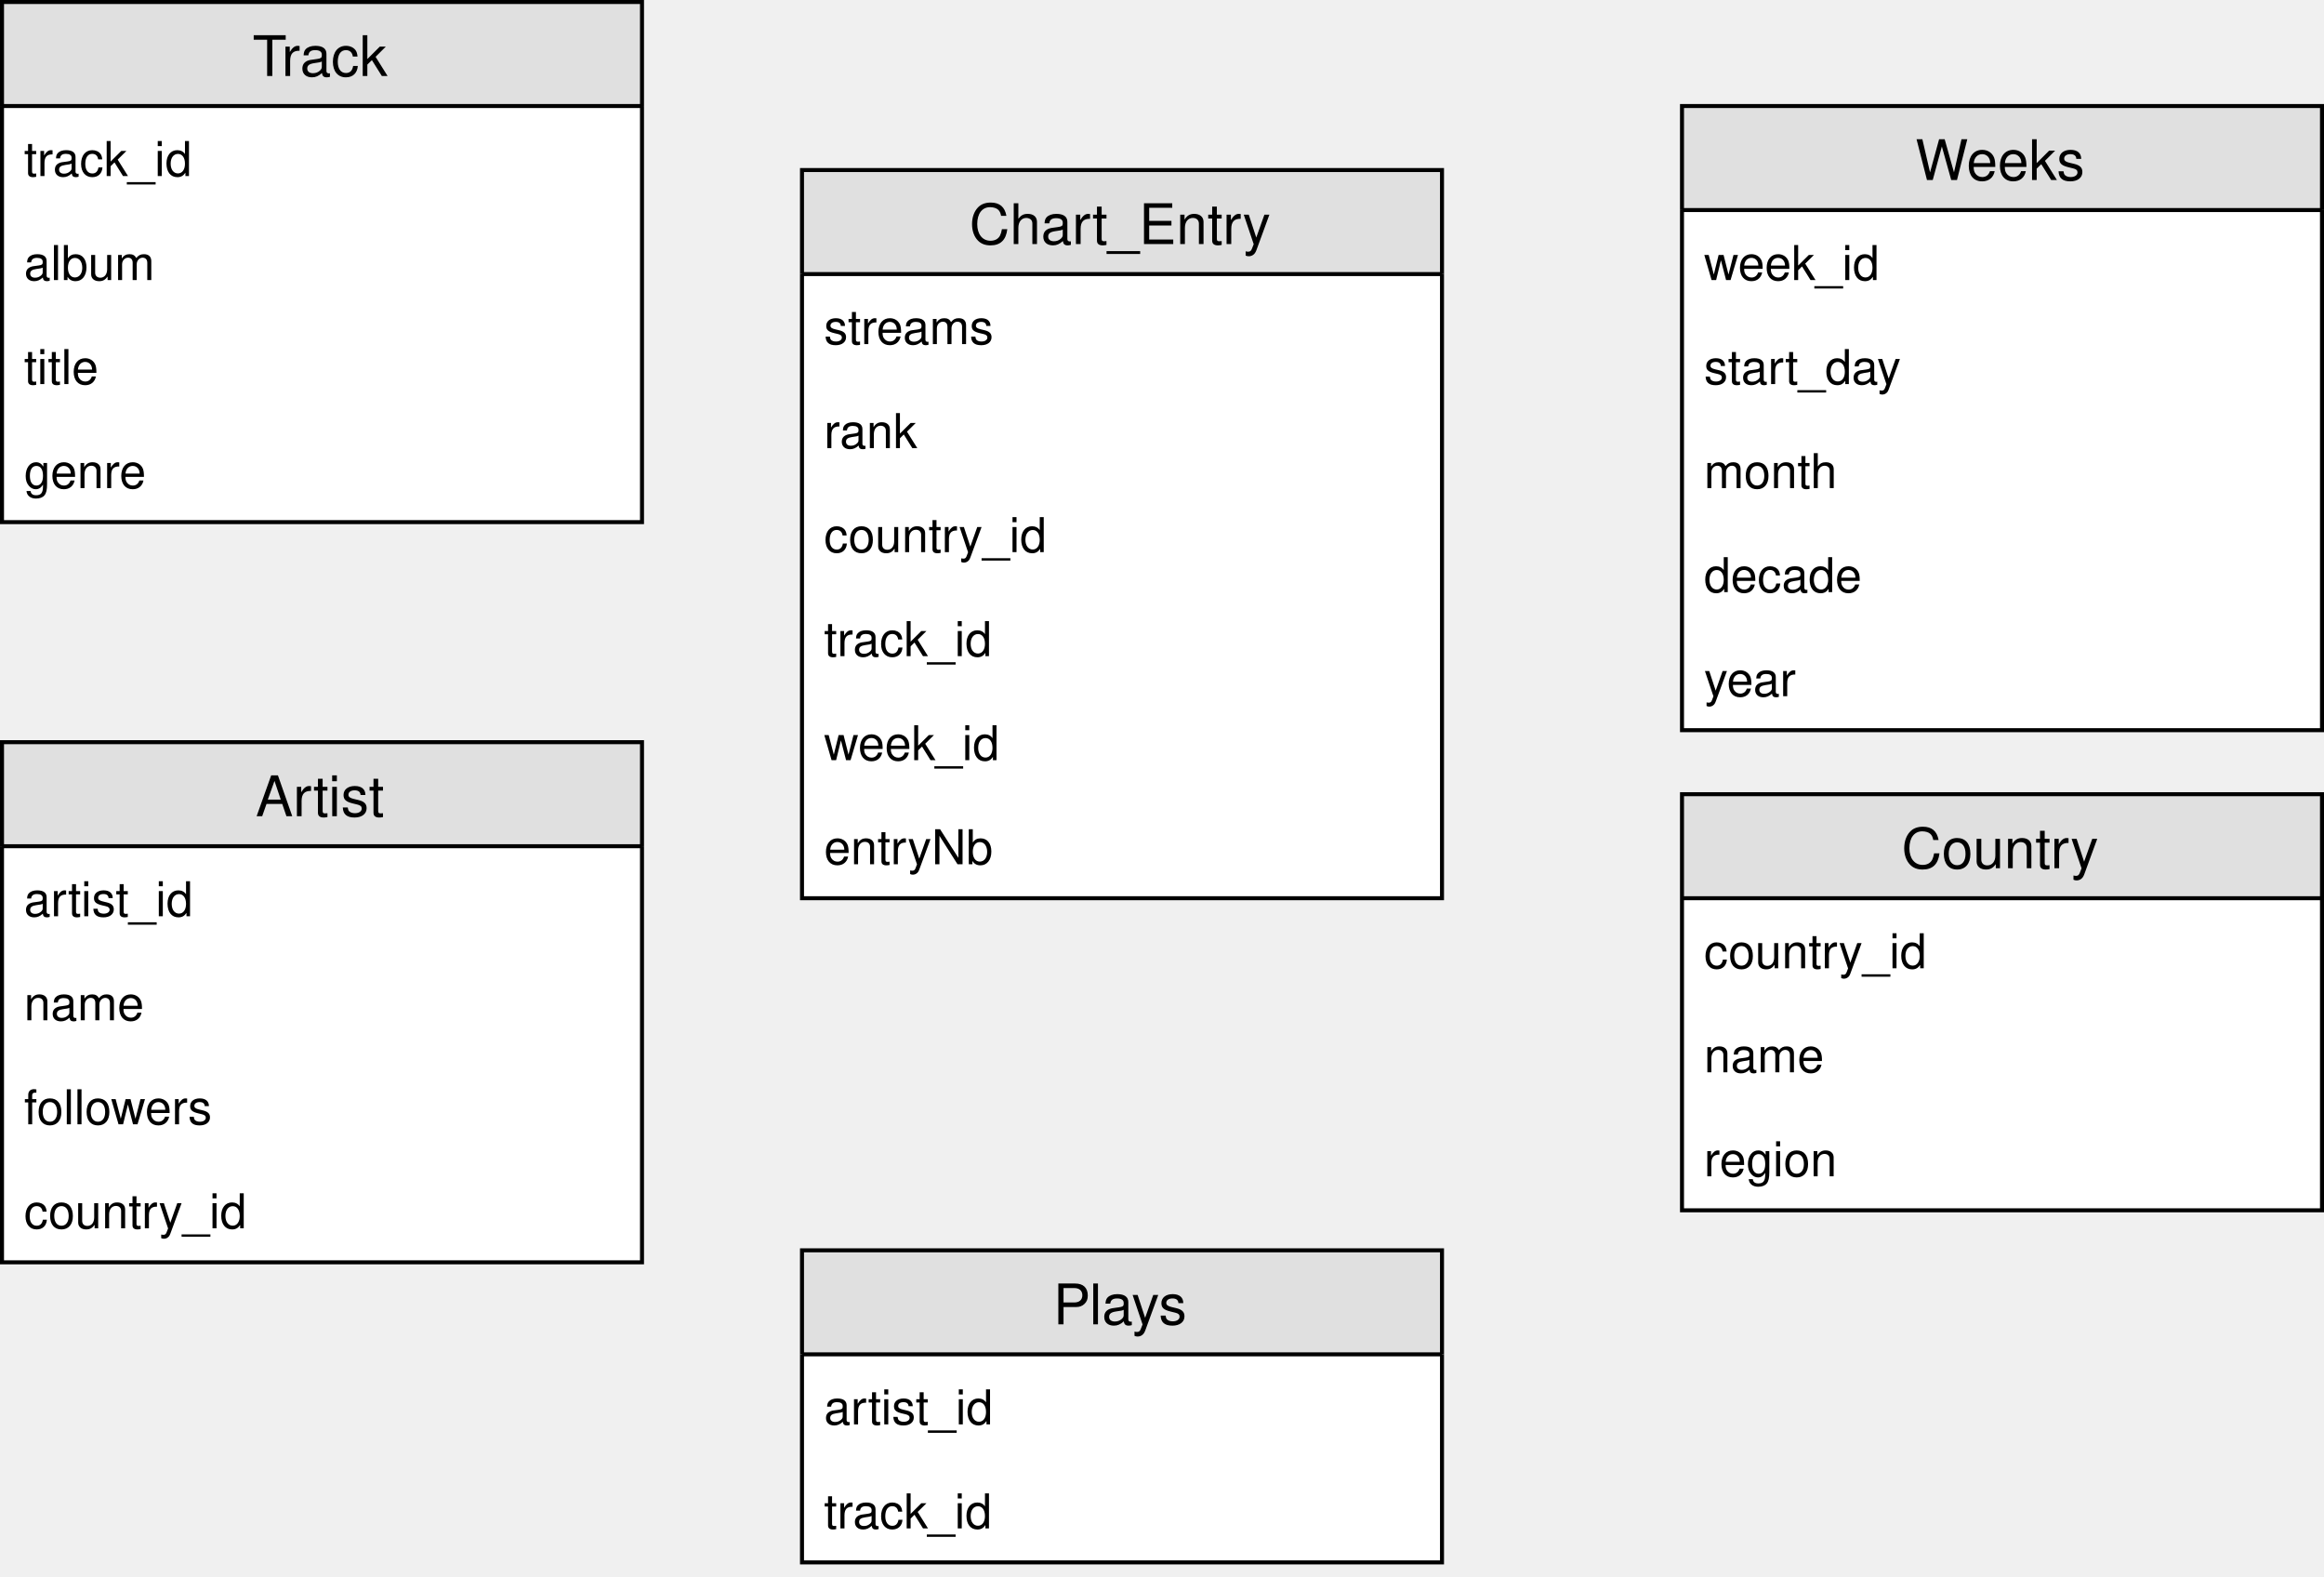
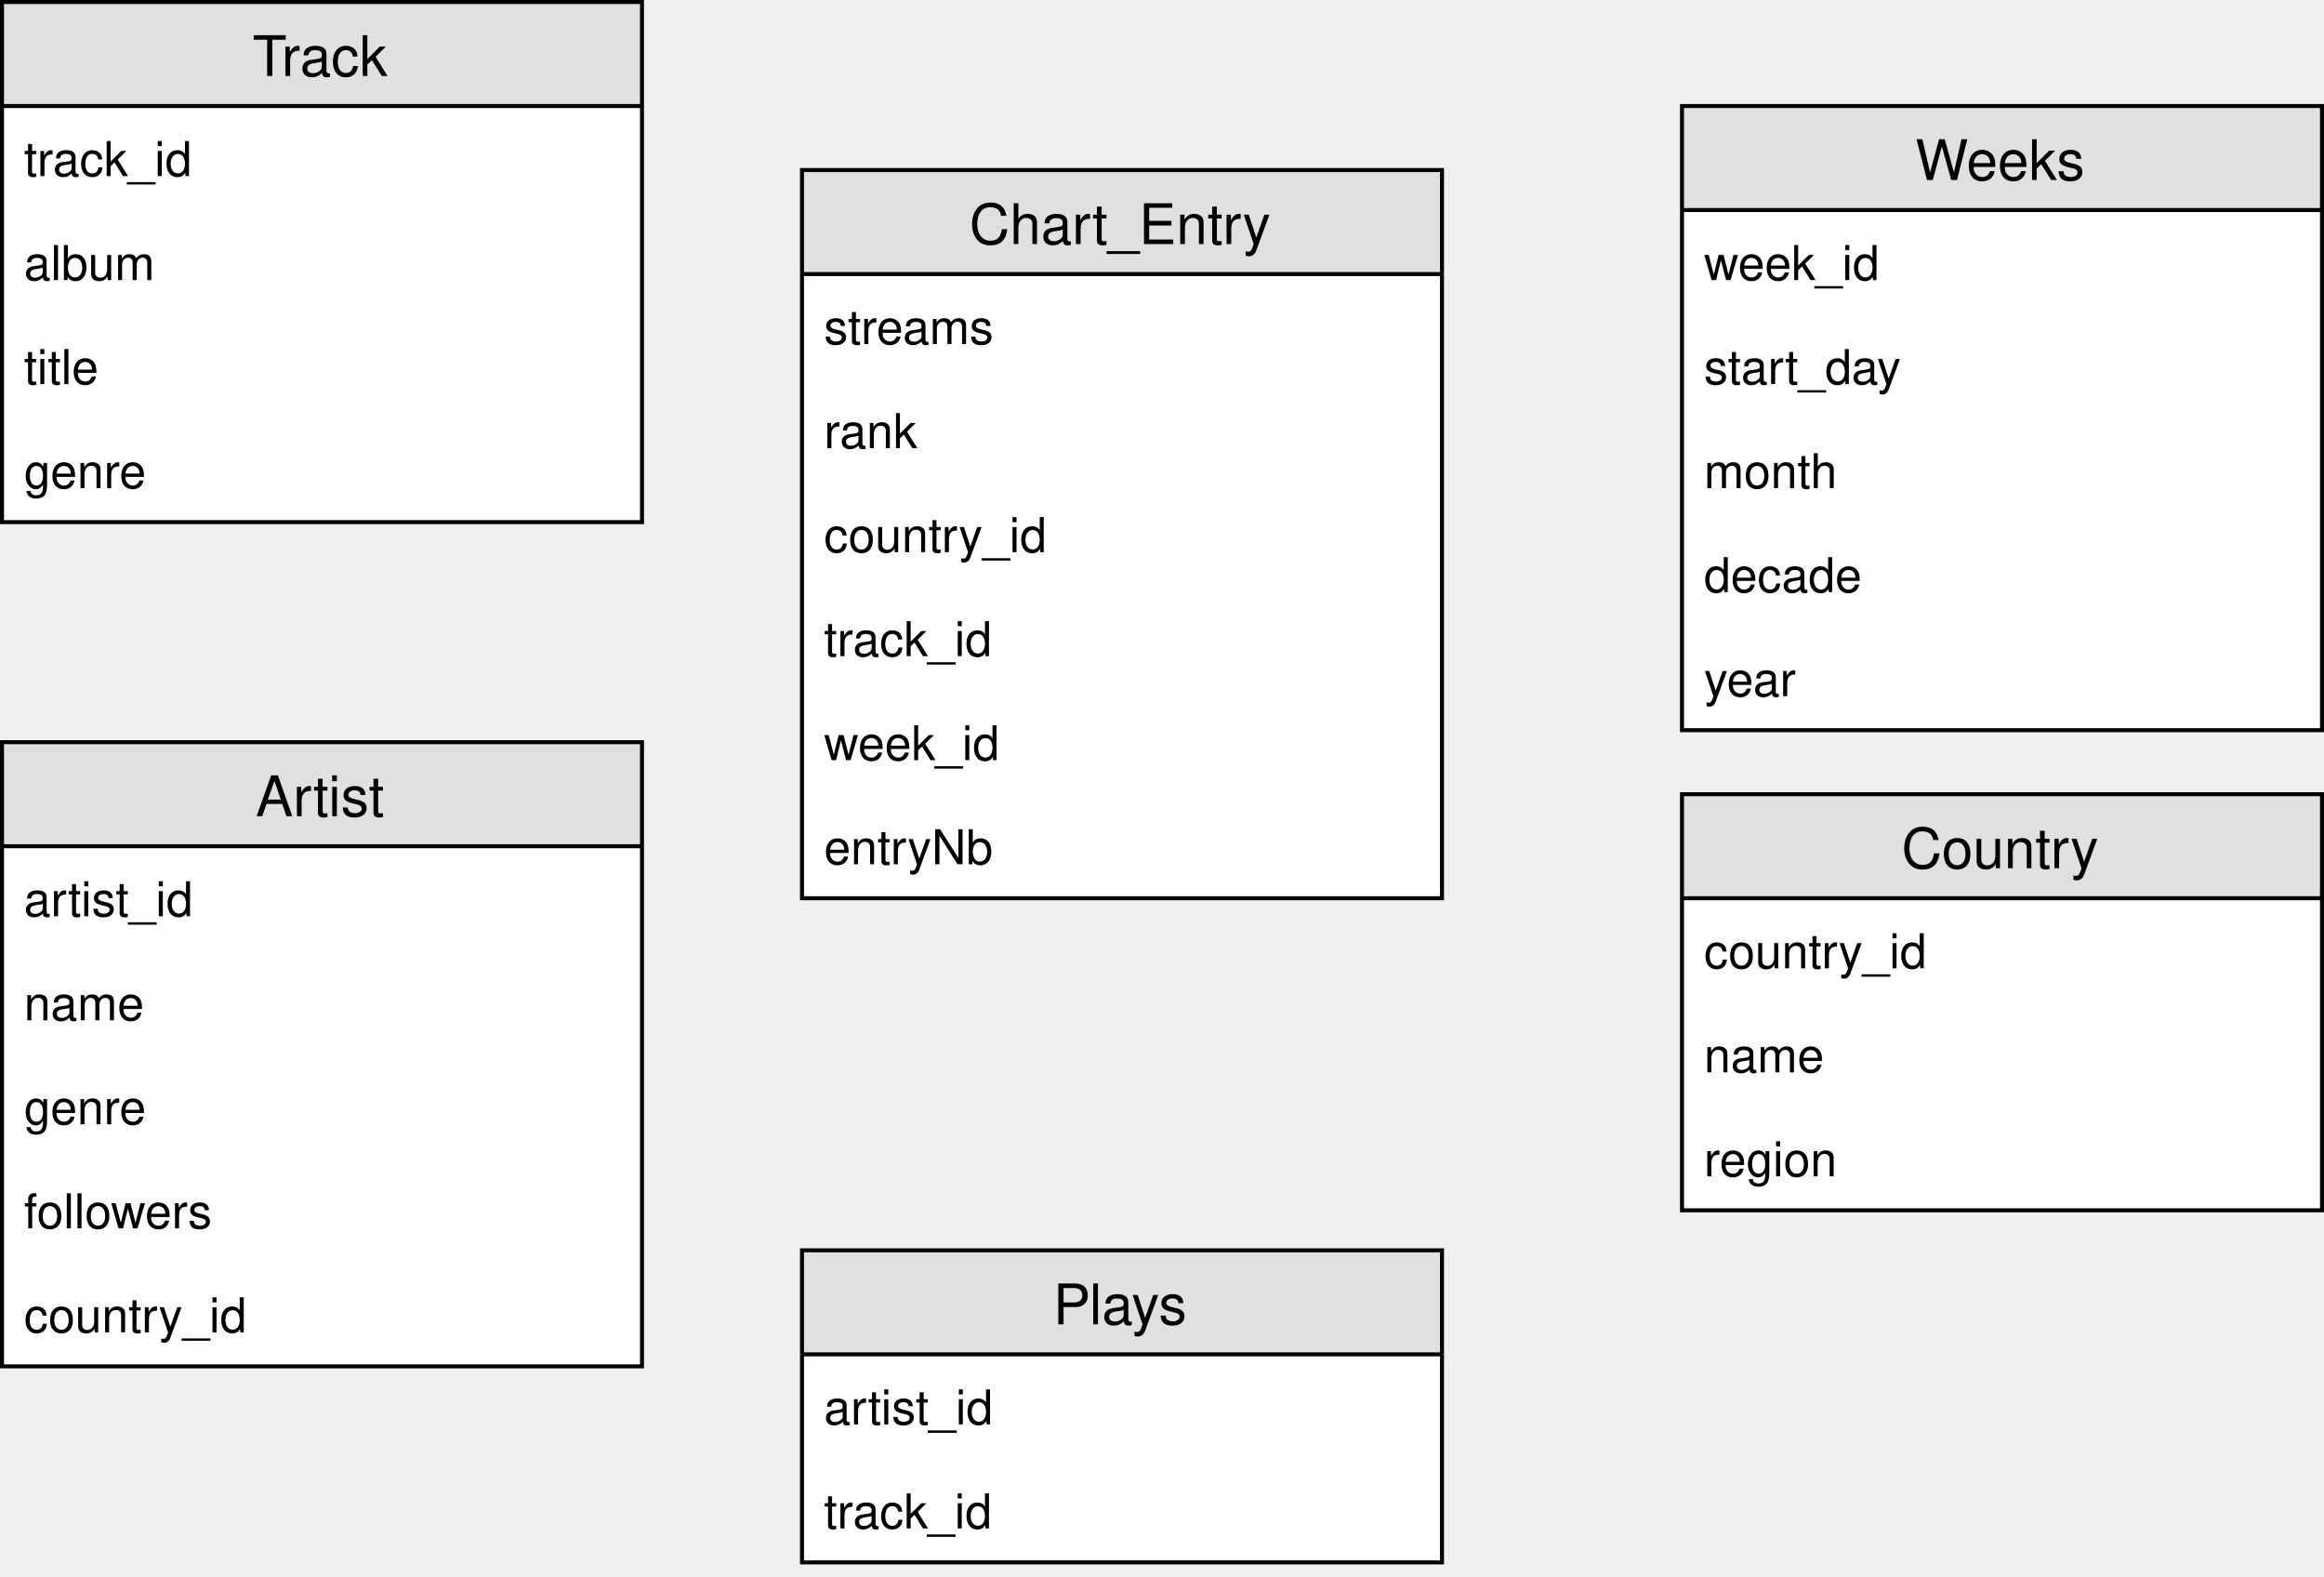
- <svg xmlns="http://www.w3.org/2000/svg" style="background-color: rgb(255, 255, 255);" width="581px" height="394px" version="1.1" content="&lt;mxfile userAgent=&quot;Mozilla/5.0 (X11; Fedora; Linux x86_64; rv:62.0) Gecko/20100101 Firefox/62.0&quot; version=&quot;9.2.9&quot; editor=&quot;www.draw.io&quot; type=&quot;github&quot;&gt;&lt;diagram id=&quot;e2269ea3-040d-83cb-7f45-5c91fdbb1221&quot; name=&quot;Page-1&quot;&gt;7ZtRb5swEIB/TV4nwJC2jwtrt4dumtZJe5wcuIAVY0fGaZL9+h1gklAzjS0ZRYMkUuKzwT5/Z/t8ODMSZvv3im7SjzIGPvOceD8j72ae5/reHL8KyaGS3Dh3lSBRLDaFToIn9gOM0DHSLYshbxTUUnLNNk1hJIWASDdkVCm5axZbSd6sdUMTsARPEeW29BuLdVpJb72bk/wDsCSta3bnRr8ljdaJklth6pt5ZFW+quyM1vcyiuYpjeXuTETuZyRUUurqV7YPgRd9W3dbdd3DL3KP7VYgdJcL/OqCZ8q3RvUwpUp/vxdaHUwT9aHulnzHMk4FphYrKfSTyXEwHaWMx4/0ILdFvbnGfqhTi1Qq9gPLU45ZLgowW2lDHU0F78Y4DyWXqqyHgFO8G1c+FXc0dSnI8drPtZLuC9FHum8UfKS5rlspOaebnC3LdhcXZlQlTCyk1jIzhWotH5qNMhzJgnKWCJRFWBeoui8qbVwf0zYEw+UZlIb9mchAeQ8yg7LDHZNLfGMgZgB5gUnvTubozo0sPTfFW88MAzMEkuO9T2aAP4wltFtFYFlFrhXQLLcsAtXRJVAl11B3lpCViZz1nxHlGxoxkTzCqmiuf5J8MRoUIondtOLlqEhZHIMoSEpNNV0ezW0jmdClhsECP9gRofMmmAXYphDT7imNn6K40qEU2EzKSiaANrGDwi4a9LxWen5nejWteTdYdblLWM0tVoqK9QSqE6jA6w8UcS1SES4UeJfvWGQEvM6XDP8K8G5u+4N3a7FDjaP1RO6vyLmO3x+6FnY7gAndX6IjHR2Ra6C7schBMV9+Wo6B3DVgBT06IncWrK/FFDltIl5tE+G+3EQ4HVfM4yC/xB7qvfy0ZrZNvHedYb7CnsIlFjrKl9tsDNyugKrPXYVr7yo009hRI0BVpB9oxnjR7x+AP4NmETUZZ5OuU77OJl1earVIFI0ZnIoa1a9gAX1uTVzPsoAEhBqFBVwBVa97EdeOt75VmqFuk5c0FC+J3JE+vSQ71kpLi5jcpMaAGaafZAdfBc1GOvP+Oao+/aSW7ekKZyi5AzXSpxp/zqtXr8aO/YwrWn4NYP36NvYICytik3Pzas5NMG86N77TcXk8ms5Fk64dAhrXIP6ddzPoKJBnhxZG7N0MOgrk2TEABQmTYoI1PNfGs6Or3wDWths6LZOvtUx6pKPjdHzCdpFB2FGh6Ql1zfI4Woa5RrYdlSsOUMbUdnv/Q3jX4NXrQmlHbDJUKZ1YDW+dJPbuIYaIxuiB4t3J/u1Rp4nboCIBLed2DkDVxGqAR6yIvXP4zOlhckYvckYt2C3+aeez/4HX0R7qyfkie2g5+jHy51G/gVmNoEF4o8TeSIz8yNVl7P6hZ4rJ07+8yryzv9KR+58=&lt;/diagram&gt;&lt;/mxfile&gt;" resource="https://www.draw.io/?mode=github#HAlexChanson%2FDW%2Fmaster%2Ffigures%2FER1.svg">
+ <svg xmlns="http://www.w3.org/2000/svg" style="background-color: rgb(255, 255, 255);" version="1.1" width="581px" height="394px" viewBox="-0.5 -0.5 581 394" content="&lt;mxfile userAgent=&quot;Mozilla/5.0 (X11; Fedora; Linux x86_64; rv:63.0) Gecko/20100101 Firefox/63.0&quot; version=&quot;9.4.1&quot; editor=&quot;www.draw.io&quot; type=&quot;github&quot;&gt;&lt;diagram id=&quot;e2269ea3-040d-83cb-7f45-5c91fdbb1221&quot; name=&quot;Page-1&quot;&gt;7ZvRk5ssEMD/mrx2VDR3eWz87tqHa6fT60wfO0Q3ygQhg+SS9K8vKJpY/Ka2sZ5TzWVuwoLC8ltgWXGBwuz0TuB9+oHHQBeeE58W6L+F5638pfqvBedS4Pt3pSARJC5F7kXwTL6DETpGeiAx5I2CknMqyb4pjDhjEMmGDAvBj81iW06bte5xApbgOcLUln4lsUxL6b13d5G/B5KkVc3uclXmbHC0SwQ/MFPfwkPb4lNmZ7i6l1E0T3HMj1ci9LBAoeBclr+yUwhUd23VbeV1j/+TW7dbAJNdLvDLC14wPRjVwxQL+e2BSXE2TZTnqlvyI8koZiq13nImn02Oo9JRSmj8hM/8oOvNpeqHKrVOuSDfVXlMVZarBCpbSEPdW+q7EUpDTrko6kHg6L/Glc/6jqYuAbm69lOlpPuT6AM+NQo+4VxWreSU4n1ONkW79YUZFglhay4lz0yhSsvHZqMMR7TGlCRMySJVF4iqL0ptXF+lbQiGywsICacrkYHyDngGRYc7Jhf5xkDMAPICkz5ezNFdGll6bYr3nhkGZggk9b0vZqB+GEtot4rAsopcCsBZblmEUkcWQAXfQdVZjJcmctV/RpTvcURY8gRb3Vz/IvlsNNAirrppS4tRkZI4BqZJcokl3tTmtueEyULDYK2+qiNC502wCFSbQpV2L2n11cWFDDlTzcSkYALKJo6g7aJBz2ul53emV9FadoNVlbuF1dJiJTDbzaA6gQq84UAh1yIVqYVC3eWbKjIBXtdLht8DvLv74eDdW+yUxtFuJvdH5FzHHw5dC7sjwIzuD9Ghjo5IH+juLHKg58uPmymQ6wNWMKAjsrJgfdFT5LyJeLVNhPvzJsLpuGLWg/wWe6j28vOa2TbxrjrDfIU9hYssdJhuDtkUuPWAashdhWvvKiSRqqMmgEqnH3FGqO7390BfQJIIm4yrSdcpPleTLi20WicCxwQuRY3qPVjAkFsT17MsIAEmJmEBPaAadC/i2vHWt0ISpdvsJY3FS0Ir1NFLCvqwCDvWiguLmN2kxoAZp59kB18ZziY68/4+qkGjr/Y4m9gqaXFpwzcKj6YllLBVqwk/gpjoE6jfH1vDujV2oG5ajzZ6ITZkZNW1h1hYEps90VfzRINl0xP1nY6+TD3Yb5p17XjdtAbxr1zRUYfsPDsONGFXdNQhO88O2AhICGczrPFF1zw7FP4VYGf7ofMy+VrLpIc6urq9BGxajkzOxwkqlvVoGeca2XauUZ92jbHt9v6D8PrgNehCaYfXMqVSOrMa3zqJ7N1DDBGOlQeq7o5Ob2udZm6jit20HLI6AxYzqxFGbZC9c/hE8Xl2RsfzokbgdbSHanK+yR5azunMDw9rmPVwGaU3iuyNxHw+7gZ2f9EzVcnLK3lF3tVrj+jhBw==&lt;/diagram&gt;&lt;/mxfile&gt;" resource="https://www.draw.io/?mode=github#HAlexChanson%2FDW%2Fmaster%2Ffigures%2FER1.svg">
  <defs>
    <clipPath id="mx-clip-204-73-152-26-0">
      <rect x="204" y="73" width="152" height="26" />
    </clipPath>
    <clipPath id="mx-clip-204-99-152-26-0">
      <rect x="204" y="99" width="152" height="26" />
    </clipPath>
    <clipPath id="mx-clip-204-125-152-26-0">
      <rect x="204" y="125" width="152" height="26" />
    </clipPath>
    <clipPath id="mx-clip-204-151-152-26-0">
      <rect x="204" y="151" width="152" height="26" />
    </clipPath>
    <clipPath id="mx-clip-204-177-152-26-0">
      <rect x="204" y="177" width="152" height="26" />
    </clipPath>
    <clipPath id="mx-clip-204-203-152-26-0">
      <rect x="204" y="203" width="152" height="26" />
    </clipPath>
    <clipPath id="mx-clip-4-31-152-26-0">
      <rect x="4" y="31" width="152" height="26" />
    </clipPath>
    <clipPath id="mx-clip-4-57-152-26-0">
      <rect x="4" y="57" width="152" height="26" />
    </clipPath>
    <clipPath id="mx-clip-4-83-152-26-0">
      <rect x="4" y="83" width="152" height="26" />
    </clipPath>
    <clipPath id="mx-clip-4-109-152-26-0">
      <rect x="4" y="109" width="152" height="26" />
    </clipPath>
    <clipPath id="mx-clip-4-216-152-26-0">
      <rect x="4" y="216" width="152" height="26" />
    </clipPath>
    <clipPath id="mx-clip-4-242-152-26-0">
      <rect x="4" y="242" width="152" height="26" />
    </clipPath>
    <clipPath id="mx-clip-4-268-152-26-0">
      <rect x="4" y="268" width="152" height="26" />
    </clipPath>
    <clipPath id="mx-clip-4-294-152-26-0">
      <rect x="4" y="294" width="152" height="26" />
    </clipPath>
+     <clipPath id="mx-clip-4-320-152-26-0">
+       <rect x="4" y="320" width="152" height="26" />
+     </clipPath>
    <clipPath id="mx-clip-424-229-152-26-0">
      <rect x="424" y="229" width="152" height="26" />
    </clipPath>
    <clipPath id="mx-clip-424-255-152-26-0">
      <rect x="424" y="255" width="152" height="26" />
    </clipPath>
    <clipPath id="mx-clip-424-281-152-26-0">
      <rect x="424" y="281" width="152" height="26" />
    </clipPath>
    <clipPath id="mx-clip-424-57-152-26-0">
      <rect x="424" y="57" width="152" height="26" />
    </clipPath>
    <clipPath id="mx-clip-424-83-152-26-0">
      <rect x="424" y="83" width="152" height="26" />
    </clipPath>
    <clipPath id="mx-clip-424-109-152-26-0">
      <rect x="424" y="109" width="152" height="26" />
    </clipPath>
    <clipPath id="mx-clip-424-135-152-26-0">
      <rect x="424" y="135" width="152" height="26" />
    </clipPath>
    <clipPath id="mx-clip-424-161-152-26-0">
      <rect x="424" y="161" width="152" height="26" />
    </clipPath>
    <clipPath id="mx-clip-204-343-152-26-0">
      <rect x="204" y="343" width="152" height="26" />
    </clipPath>
    <clipPath id="mx-clip-204-369-152-26-0">
      <rect x="204" y="369" width="152" height="26" />
    </clipPath>
  </defs>
-   <g transform="translate(0.5,0.5)">
-     <path d="M 200 68 L 200 42 L 360 42 L 360 68" fill="#e0e0e0" stroke="#000000" stroke-miterlimit="10" pointer-events="none" />
-     <path d="M 200 68 L 200 224 L 360 224 L 360 68" fill="#ffffff" stroke="#000000" stroke-miterlimit="10" pointer-events="none" />
-     <path d="M 200 68 L 360 68" fill="none" stroke="#000000" stroke-miterlimit="10" pointer-events="none" />
-     <g fill="#000000" font-family="Helvetica" text-anchor="middle" font-size="14px">
-       <text x="279.5" y="60.5">Chart_Entry</text>
-     </g>
-     <g fill="#000000" font-family="Helvetica" clip-path="url(#mx-clip-204-73-152-26-0)" font-size="12px">
-       <text x="205.5" y="85.5">streams</text>
-     </g>
-     <g fill="#000000" font-family="Helvetica" clip-path="url(#mx-clip-204-99-152-26-0)" font-size="12px">
-       <text x="205.5" y="111.5">rank</text>
-     </g>
-     <g fill="#000000" font-family="Helvetica" text-decoration="underline" clip-path="url(#mx-clip-204-125-152-26-0)" font-size="12px">
-       <text x="205.5" y="137.5">country_id</text>
-     </g>
-     <g fill="#000000" font-family="Helvetica" text-decoration="underline" clip-path="url(#mx-clip-204-151-152-26-0)" font-size="12px">
-       <text x="205.5" y="163.5">track_id</text>
-     </g>
-     <g fill="#000000" font-family="Helvetica" text-decoration="underline" clip-path="url(#mx-clip-204-177-152-26-0)" font-size="12px">
-       <text x="205.5" y="189.5">week_id</text>
-     </g>
-     <g fill="#000000" font-family="Helvetica" clip-path="url(#mx-clip-204-203-152-26-0)" font-size="12px">
-       <text x="205.5" y="215.5">entryNb</text>
-     </g>
-     <path d="M 0 26 L 0 0 L 160 0 L 160 26" fill="#e0e0e0" stroke="#000000" stroke-miterlimit="10" pointer-events="none" />
-     <path d="M 0 26 L 0 130 L 160 130 L 160 26" fill="#ffffff" stroke="#000000" stroke-miterlimit="10" pointer-events="none" />
-     <path d="M 0 26 L 160 26" fill="none" stroke="#000000" stroke-miterlimit="10" pointer-events="none" />
-     <g fill="#000000" font-family="Helvetica" text-anchor="middle" font-size="14px">
-       <text x="79.5" y="18.5">Track</text>
-     </g>
-     <g fill="#000000" font-family="Helvetica" text-decoration="underline" clip-path="url(#mx-clip-4-31-152-26-0)" font-size="12px">
-       <text x="5.5" y="43.5">track_id</text>
-     </g>
-     <g fill="#000000" font-family="Helvetica" clip-path="url(#mx-clip-4-57-152-26-0)" font-size="12px">
-       <text x="5.5" y="69.5">album</text>
-     </g>
-     <g fill="#000000" font-family="Helvetica" clip-path="url(#mx-clip-4-83-152-26-0)" font-size="12px">
-       <text x="5.5" y="95.5">title</text>
-     </g>
-     <g fill="#000000" font-family="Helvetica" clip-path="url(#mx-clip-4-109-152-26-0)" font-size="12px">
-       <text x="5.5" y="121.5">genre</text>
-     </g>
-     <path d="M 0 211 L 0 185 L 160 185 L 160 211" fill="#e0e0e0" stroke="#000000" stroke-miterlimit="10" pointer-events="none" />
-     <path d="M 0 211 L 0 315 L 160 315 L 160 211" fill="#ffffff" stroke="#000000" stroke-miterlimit="10" pointer-events="none" />
-     <path d="M 0 211 L 160 211" fill="none" stroke="#000000" stroke-miterlimit="10" pointer-events="none" />
-     <g fill="#000000" font-family="Helvetica" text-anchor="middle" font-size="14px">
-       <text x="79.5" y="203.5">Artist</text>
-     </g>
-     <g fill="#000000" font-family="Helvetica" text-decoration="underline" clip-path="url(#mx-clip-4-216-152-26-0)" font-size="12px">
-       <text x="5.5" y="228.5">artist_id</text>
-     </g>
-     <g fill="#000000" font-family="Helvetica" clip-path="url(#mx-clip-4-242-152-26-0)" font-size="12px">
-       <text x="5.5" y="254.5">name</text>
-     </g>
-     <g fill="#000000" font-family="Helvetica" clip-path="url(#mx-clip-4-268-152-26-0)" font-size="12px">
-       <text x="5.5" y="280.5">followers</text>
-     </g>
-     <g fill="#000000" font-family="Helvetica" clip-path="url(#mx-clip-4-294-152-26-0)" font-size="12px">
-       <text x="5.5" y="306.5">country_id</text>
-     </g>
-     <path d="M 420 224 L 420 198 L 580 198 L 580 224" fill="#e0e0e0" stroke="#000000" stroke-miterlimit="10" pointer-events="none" />
-     <path d="M 420 224 L 420 302 L 580 302 L 580 224" fill="#ffffff" stroke="#000000" stroke-miterlimit="10" pointer-events="none" />
-     <path d="M 420 224 L 580 224" fill="none" stroke="#000000" stroke-miterlimit="10" pointer-events="none" />
-     <g fill="#000000" font-family="Helvetica" text-anchor="middle" font-size="14px">
-       <text x="499.5" y="216.5">Country</text>
-     </g>
-     <g fill="#000000" font-family="Helvetica" text-decoration="underline" clip-path="url(#mx-clip-424-229-152-26-0)" font-size="12px">
-       <text x="425.5" y="241.5">country_id</text>
-     </g>
-     <g fill="#000000" font-family="Helvetica" clip-path="url(#mx-clip-424-255-152-26-0)" font-size="12px">
-       <text x="425.5" y="267.5">name</text>
-     </g>
-     <g fill="#000000" font-family="Helvetica" clip-path="url(#mx-clip-424-281-152-26-0)" font-size="12px">
-       <text x="425.5" y="293.5">region</text>
-     </g>
-     <path d="M 420 52 L 420 26 L 580 26 L 580 52" fill="#e0e0e0" stroke="#000000" stroke-miterlimit="10" pointer-events="none" />
-     <path d="M 420 52 L 420 182 L 580 182 L 580 52" fill="#ffffff" stroke="#000000" stroke-miterlimit="10" pointer-events="none" />
-     <path d="M 420 52 L 580 52" fill="none" stroke="#000000" stroke-miterlimit="10" pointer-events="none" />
-     <g fill="#000000" font-family="Helvetica" text-anchor="middle" font-size="14px">
-       <text x="499.5" y="44.5">Weeks</text>
-     </g>
-     <g fill="#000000" font-family="Helvetica" text-decoration="underline" clip-path="url(#mx-clip-424-57-152-26-0)" font-size="12px">
-       <text x="425.5" y="69.5">week_id</text>
-     </g>
-     <g fill="#000000" font-family="Helvetica" clip-path="url(#mx-clip-424-83-152-26-0)" font-size="12px">
-       <text x="425.5" y="95.5">start_day</text>
-     </g>
-     <g fill="#000000" font-family="Helvetica" clip-path="url(#mx-clip-424-109-152-26-0)" font-size="12px">
-       <text x="425.5" y="121.5">month</text>
-     </g>
-     <g fill="#000000" font-family="Helvetica" clip-path="url(#mx-clip-424-135-152-26-0)" font-size="12px">
-       <text x="425.5" y="147.5">decade</text>
-     </g>
-     <g fill="#000000" font-family="Helvetica" clip-path="url(#mx-clip-424-161-152-26-0)" font-size="12px">
-       <text x="425.5" y="173.5">year</text>
-     </g>
-     <path d="M 200 338 L 200 312 L 360 312 L 360 338" fill="#e0e0e0" stroke="#000000" stroke-miterlimit="10" pointer-events="none" />
-     <path d="M 200 338 L 200 390 L 360 390 L 360 338" fill="#ffffff" stroke="#000000" stroke-miterlimit="10" pointer-events="none" />
-     <path d="M 200 338 L 360 338" fill="none" stroke="#000000" stroke-miterlimit="10" pointer-events="none" />
-     <g fill="#000000" font-family="Helvetica" text-anchor="middle" font-size="14px">
-       <text x="279.5" y="330.5">Plays</text>
-     </g>
-     <g fill="#000000" font-family="Helvetica" text-decoration="underline" clip-path="url(#mx-clip-204-343-152-26-0)" font-size="12px">
-       <text x="205.5" y="355.5">artist_id</text>
-     </g>
-     <g fill="#000000" font-family="Helvetica" text-decoration="underline" clip-path="url(#mx-clip-204-369-152-26-0)" font-size="12px">
-       <text x="205.5" y="381.5">track_id</text>
-     </g>
+   <path d="M 200 68 L 200 42 L 360 42 L 360 68" fill="#e0e0e0" stroke="#000000" stroke-miterlimit="10" pointer-events="none" />
+   <path d="M 200 68 L 200 224 L 360 224 L 360 68" fill="#ffffff" stroke="#000000" stroke-miterlimit="10" pointer-events="none" />
+   <path d="M 200 68 L 360 68" fill="none" stroke="#000000" stroke-miterlimit="10" pointer-events="none" />
+   <g fill="#000000" font-family="Helvetica" text-anchor="middle" font-size="14px">
+     <text x="279.5" y="60.5">Chart_Entry</text>
+   </g>
+   <g fill="#000000" font-family="Helvetica" clip-path="url(#mx-clip-204-73-152-26-0)" font-size="12px">
+     <text x="205.5" y="85.5">streams</text>
+   </g>
+   <g fill="#000000" font-family="Helvetica" clip-path="url(#mx-clip-204-99-152-26-0)" font-size="12px">
+     <text x="205.5" y="111.5">rank</text>
+   </g>
+   <g fill="#000000" font-family="Helvetica" text-decoration="underline" clip-path="url(#mx-clip-204-125-152-26-0)" font-size="12px">
+     <text x="205.5" y="137.5">country_id</text>
+   </g>
+   <g fill="#000000" font-family="Helvetica" text-decoration="underline" clip-path="url(#mx-clip-204-151-152-26-0)" font-size="12px">
+     <text x="205.5" y="163.5">track_id</text>
+   </g>
+   <g fill="#000000" font-family="Helvetica" text-decoration="underline" clip-path="url(#mx-clip-204-177-152-26-0)" font-size="12px">
+     <text x="205.5" y="189.5">week_id</text>
+   </g>
+   <g fill="#000000" font-family="Helvetica" clip-path="url(#mx-clip-204-203-152-26-0)" font-size="12px">
+     <text x="205.5" y="215.5">entryNb</text>
+   </g>
+   <path d="M 0 26 L 0 0 L 160 0 L 160 26" fill="#e0e0e0" stroke="#000000" stroke-miterlimit="10" pointer-events="none" />
+   <path d="M 0 26 L 0 130 L 160 130 L 160 26" fill="#ffffff" stroke="#000000" stroke-miterlimit="10" pointer-events="none" />
+   <path d="M 0 26 L 160 26" fill="none" stroke="#000000" stroke-miterlimit="10" pointer-events="none" />
+   <g fill="#000000" font-family="Helvetica" text-anchor="middle" font-size="14px">
+     <text x="79.5" y="18.5">Track</text>
+   </g>
+   <g fill="#000000" font-family="Helvetica" text-decoration="underline" clip-path="url(#mx-clip-4-31-152-26-0)" font-size="12px">
+     <text x="5.5" y="43.5">track_id</text>
+   </g>
+   <g fill="#000000" font-family="Helvetica" clip-path="url(#mx-clip-4-57-152-26-0)" font-size="12px">
+     <text x="5.5" y="69.5">album</text>
+   </g>
+   <g fill="#000000" font-family="Helvetica" clip-path="url(#mx-clip-4-83-152-26-0)" font-size="12px">
+     <text x="5.5" y="95.5">title</text>
+   </g>
+   <g fill="#000000" font-family="Helvetica" clip-path="url(#mx-clip-4-109-152-26-0)" font-size="12px">
+     <text x="5.5" y="121.5">genre</text>
+   </g>
+   <path d="M 0 211 L 0 185 L 160 185 L 160 211" fill="#e0e0e0" stroke="#000000" stroke-miterlimit="10" pointer-events="none" />
+   <path d="M 0 211 L 0 341 L 160 341 L 160 211" fill="#ffffff" stroke="#000000" stroke-miterlimit="10" pointer-events="none" />
+   <path d="M 0 211 L 160 211" fill="none" stroke="#000000" stroke-miterlimit="10" pointer-events="none" />
+   <g fill="#000000" font-family="Helvetica" text-anchor="middle" font-size="14px">
+     <text x="79.5" y="203.5">Artist</text>
+   </g>
+   <g fill="#000000" font-family="Helvetica" text-decoration="underline" clip-path="url(#mx-clip-4-216-152-26-0)" font-size="12px">
+     <text x="5.5" y="228.5">artist_id</text>
+   </g>
+   <g fill="#000000" font-family="Helvetica" clip-path="url(#mx-clip-4-242-152-26-0)" font-size="12px">
+     <text x="5.5" y="254.5">name</text>
+   </g>
+   <g fill="#000000" font-family="Helvetica" clip-path="url(#mx-clip-4-268-152-26-0)" font-size="12px">
+     <text x="5.5" y="280.5">genre</text>
+   </g>
+   <g fill="#000000" font-family="Helvetica" clip-path="url(#mx-clip-4-294-152-26-0)" font-size="12px">
+     <text x="5.5" y="306.5">followers</text>
+   </g>
+   <g fill="#000000" font-family="Helvetica" clip-path="url(#mx-clip-4-320-152-26-0)" font-size="12px">
+     <text x="5.5" y="332.5">country_id</text>
+   </g>
+   <path d="M 420 224 L 420 198 L 580 198 L 580 224" fill="#e0e0e0" stroke="#000000" stroke-miterlimit="10" pointer-events="none" />
+   <path d="M 420 224 L 420 302 L 580 302 L 580 224" fill="#ffffff" stroke="#000000" stroke-miterlimit="10" pointer-events="none" />
+   <path d="M 420 224 L 580 224" fill="none" stroke="#000000" stroke-miterlimit="10" pointer-events="none" />
+   <g fill="#000000" font-family="Helvetica" text-anchor="middle" font-size="14px">
+     <text x="499.5" y="216.5">Country</text>
+   </g>
+   <g fill="#000000" font-family="Helvetica" text-decoration="underline" clip-path="url(#mx-clip-424-229-152-26-0)" font-size="12px">
+     <text x="425.5" y="241.5">country_id</text>
+   </g>
+   <g fill="#000000" font-family="Helvetica" clip-path="url(#mx-clip-424-255-152-26-0)" font-size="12px">
+     <text x="425.5" y="267.5">name</text>
+   </g>
+   <g fill="#000000" font-family="Helvetica" clip-path="url(#mx-clip-424-281-152-26-0)" font-size="12px">
+     <text x="425.5" y="293.5">region</text>
+   </g>
+   <path d="M 420 52 L 420 26 L 580 26 L 580 52" fill="#e0e0e0" stroke="#000000" stroke-miterlimit="10" pointer-events="none" />
+   <path d="M 420 52 L 420 182 L 580 182 L 580 52" fill="#ffffff" stroke="#000000" stroke-miterlimit="10" pointer-events="none" />
+   <path d="M 420 52 L 580 52" fill="none" stroke="#000000" stroke-miterlimit="10" pointer-events="none" />
+   <g fill="#000000" font-family="Helvetica" text-anchor="middle" font-size="14px">
+     <text x="499.5" y="44.5">Weeks</text>
+   </g>
+   <g fill="#000000" font-family="Helvetica" text-decoration="underline" clip-path="url(#mx-clip-424-57-152-26-0)" font-size="12px">
+     <text x="425.5" y="69.5">week_id</text>
+   </g>
+   <g fill="#000000" font-family="Helvetica" clip-path="url(#mx-clip-424-83-152-26-0)" font-size="12px">
+     <text x="425.5" y="95.5">start_day</text>
+   </g>
+   <g fill="#000000" font-family="Helvetica" clip-path="url(#mx-clip-424-109-152-26-0)" font-size="12px">
+     <text x="425.5" y="121.5">month</text>
+   </g>
+   <g fill="#000000" font-family="Helvetica" clip-path="url(#mx-clip-424-135-152-26-0)" font-size="12px">
+     <text x="425.5" y="147.5">decade</text>
+   </g>
+   <g fill="#000000" font-family="Helvetica" clip-path="url(#mx-clip-424-161-152-26-0)" font-size="12px">
+     <text x="425.5" y="173.5">year</text>
+   </g>
+   <path d="M 200 338 L 200 312 L 360 312 L 360 338" fill="#e0e0e0" stroke="#000000" stroke-miterlimit="10" pointer-events="none" />
+   <path d="M 200 338 L 200 390 L 360 390 L 360 338" fill="#ffffff" stroke="#000000" stroke-miterlimit="10" pointer-events="none" />
+   <path d="M 200 338 L 360 338" fill="none" stroke="#000000" stroke-miterlimit="10" pointer-events="none" />
+   <g fill="#000000" font-family="Helvetica" text-anchor="middle" font-size="14px">
+     <text x="279.5" y="330.5">Plays</text>
+   </g>
+   <g fill="#000000" font-family="Helvetica" text-decoration="underline" clip-path="url(#mx-clip-204-343-152-26-0)" font-size="12px">
+     <text x="205.5" y="355.5">artist_id</text>
+   </g>
+   <g fill="#000000" font-family="Helvetica" text-decoration="underline" clip-path="url(#mx-clip-204-369-152-26-0)" font-size="12px">
+     <text x="205.5" y="381.5">track_id</text>
  </g>
</svg>
